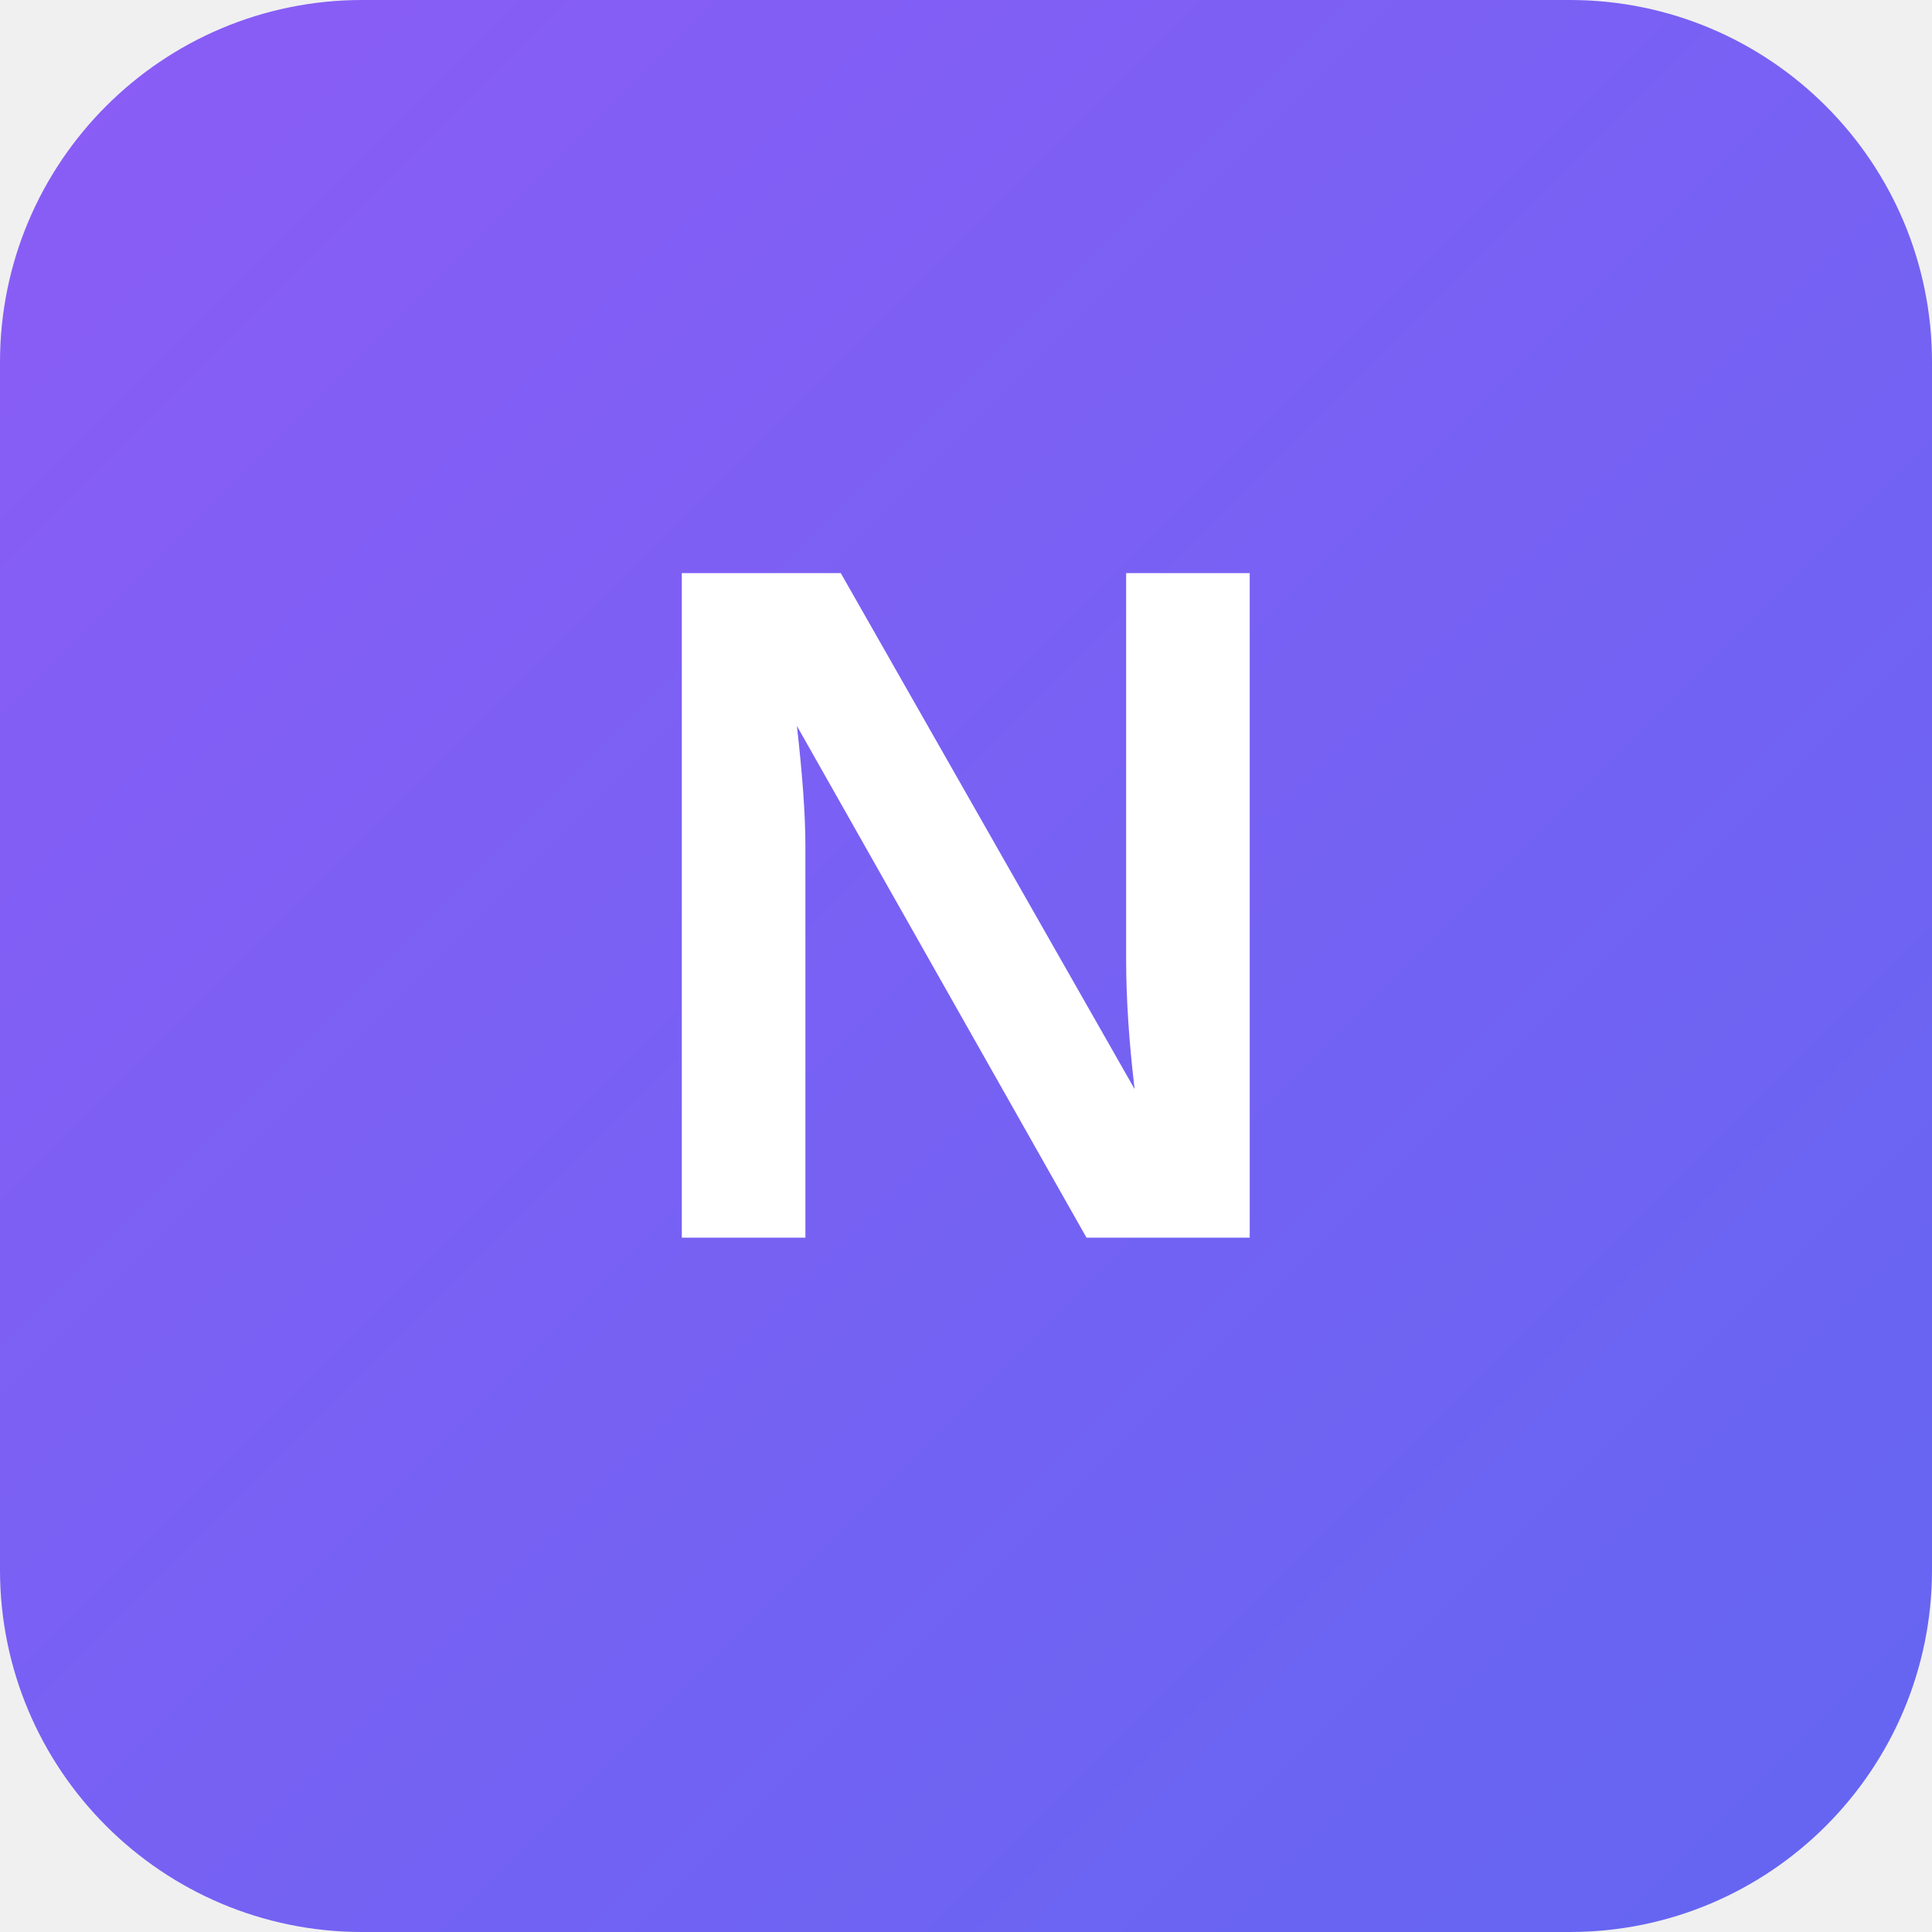
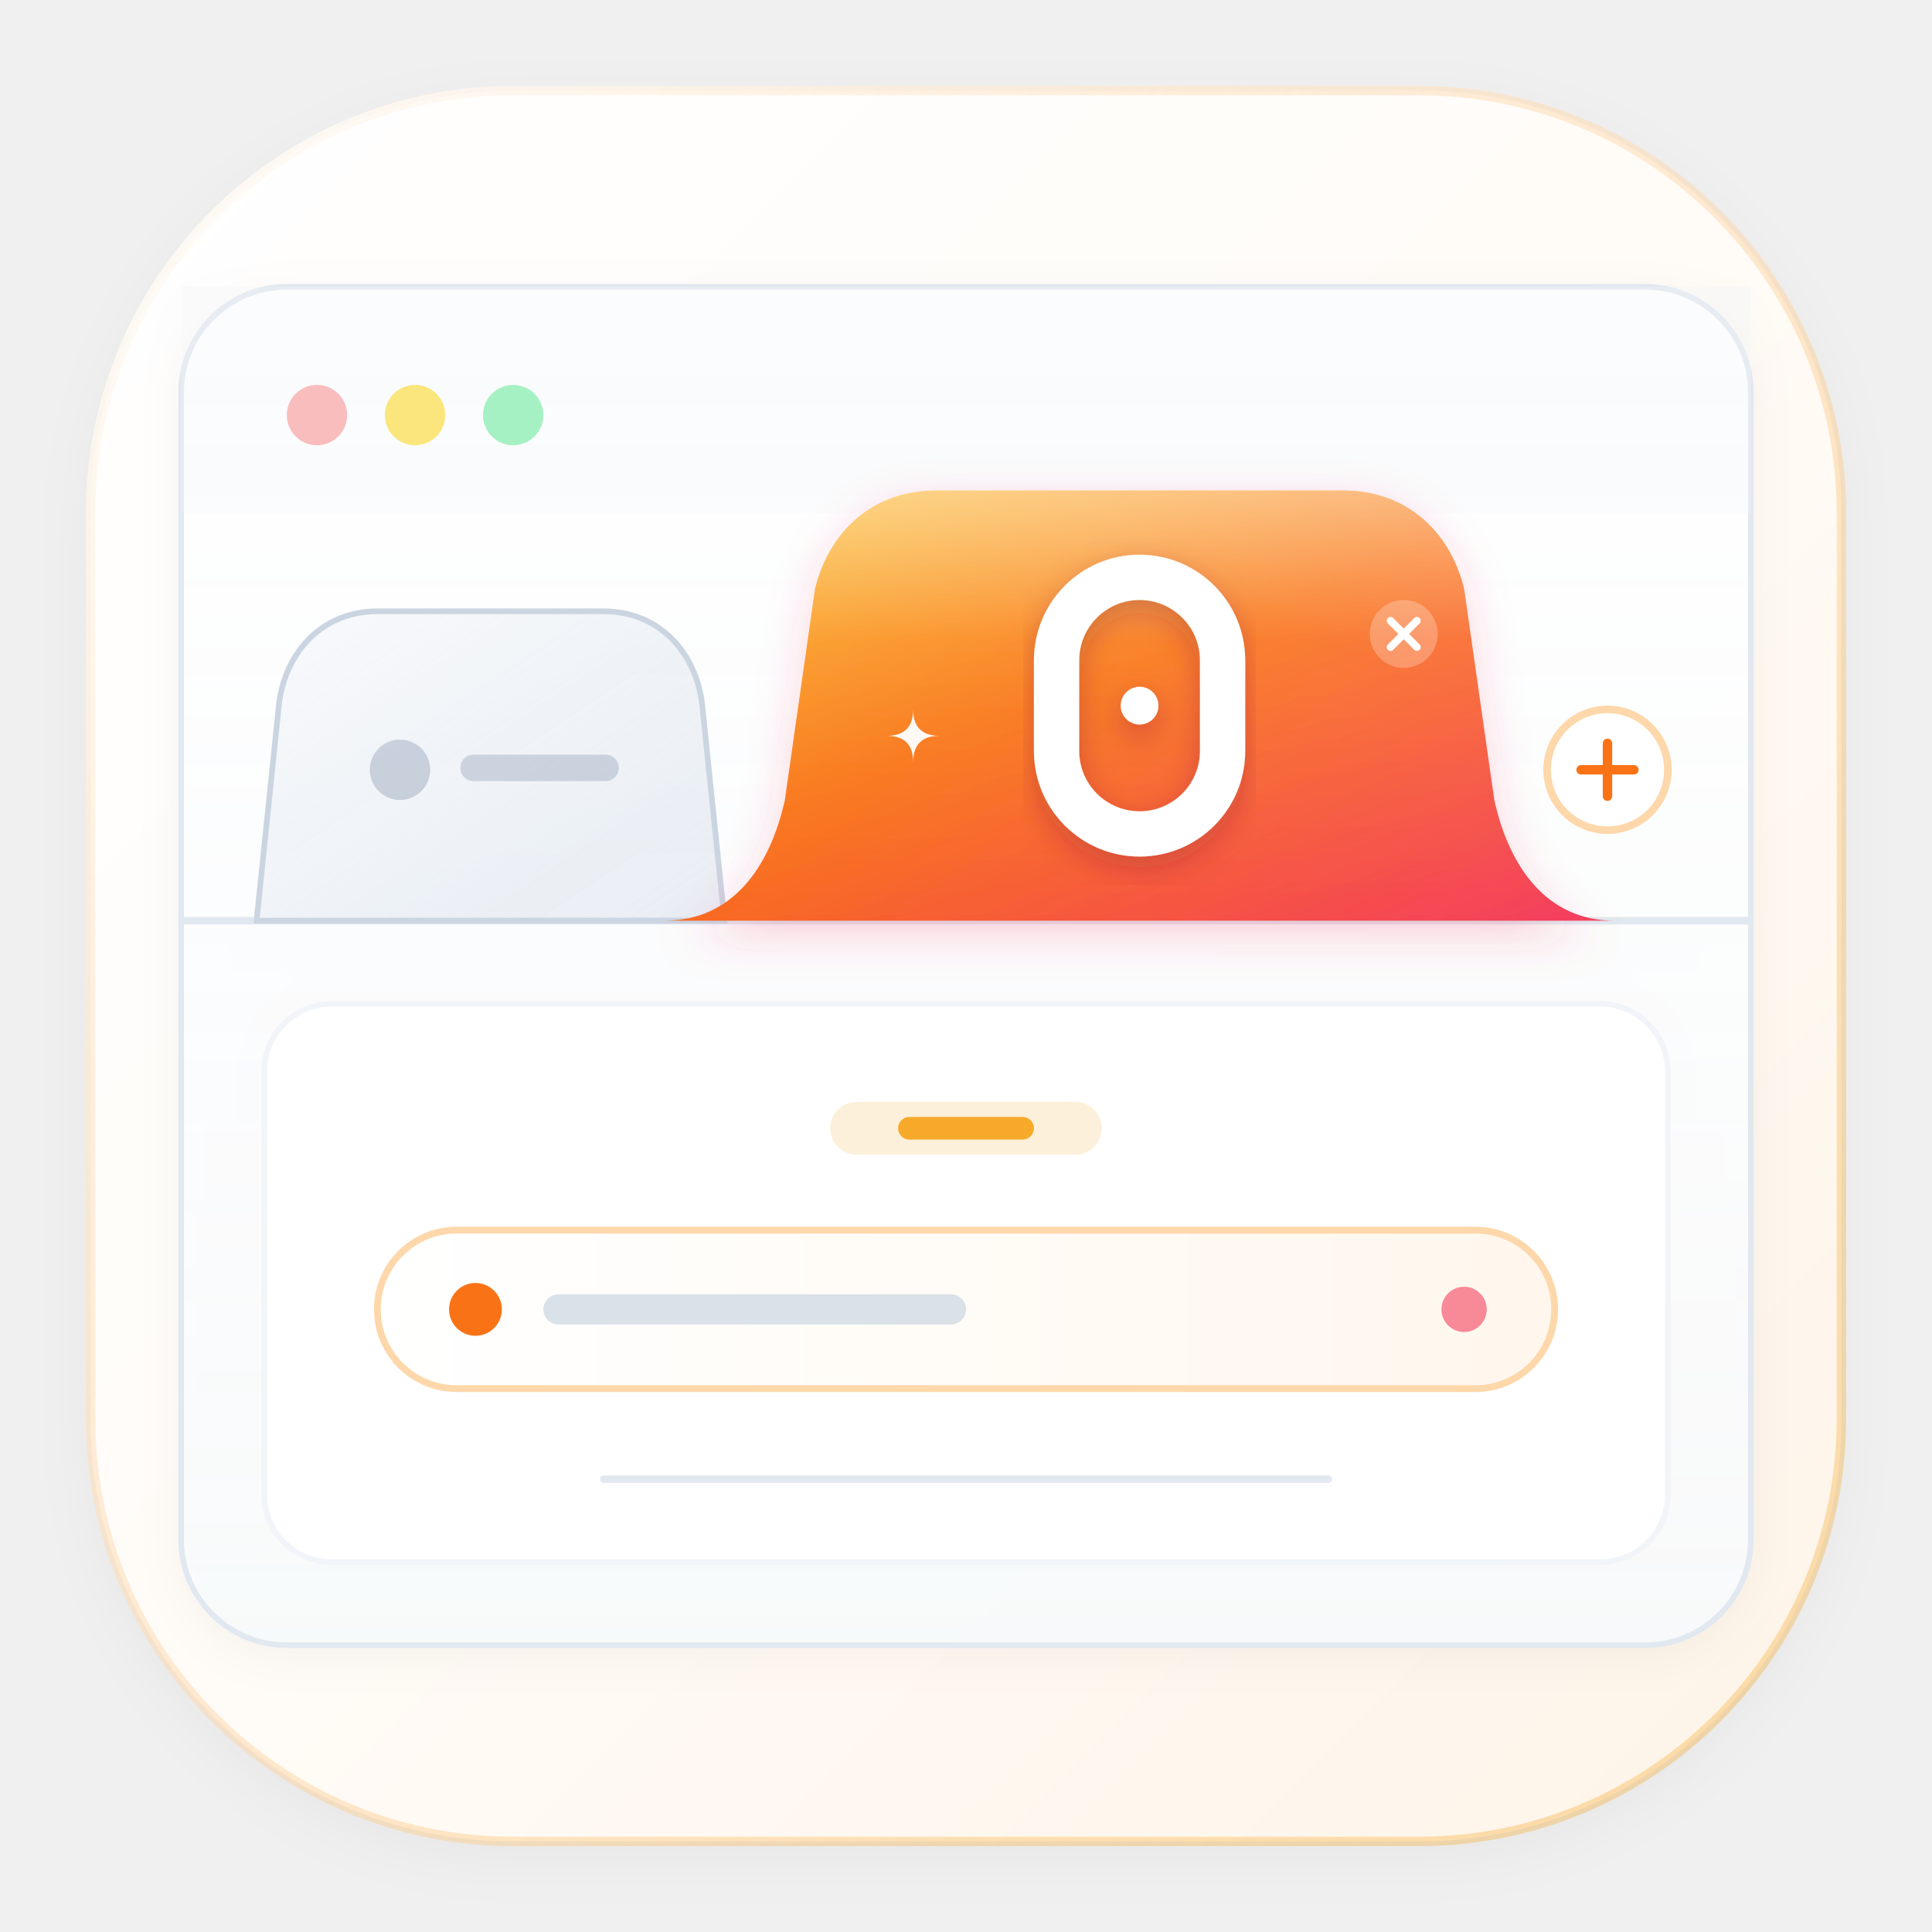
- <svg xmlns="http://www.w3.org/2000/svg" viewBox="0 0 128 128">
+ <svg xmlns="http://www.w3.org/2000/svg" viewBox="0 0 512 512" width="512" height="512">
  <defs>
-     <linearGradient id="bg" x1="0%" y1="0%" x2="100%" y2="100%">
-       <stop offset="0%" style="stop-color:#8b5cf6" />
-       <stop offset="100%" style="stop-color:#6366f1" />
+     <linearGradient id="canvasGrad" x1="0%" y1="0%" x2="100%" y2="100%">
+       <stop offset="0%" stop-color="#ffffff" />
+       <stop offset="45%" stop-color="#fffcf8" />
+       <stop offset="100%" stop-color="#fef4e8" />
    </linearGradient>
+     <linearGradient id="canvasBorder" x1="0%" y1="0%" x2="100%" y2="100%">
+       <stop offset="0%" stop-color="#ffffff" stop-opacity="0.95" />
+       <stop offset="50%" stop-color="#fed7aa" stop-opacity="0.5" />
+       <stop offset="100%" stop-color="#f59e0b" stop-opacity="0.3" />
+     </linearGradient>
+     <linearGradient id="windowGrad" x1="0%" y1="0%" x2="0%" y2="100%">
+       <stop offset="0%" stop-color="#ffffff" stop-opacity="0.98" />
+       <stop offset="100%" stop-color="#f8fafc" stop-opacity="0.92" />
+     </linearGradient>
+     <linearGradient id="tabGrad" x1="5%" y1="0%" x2="95%" y2="100%">
+       <stop offset="0%" stop-color="#fbbf24" />
+       <stop offset="45%" stop-color="#f97316" />
+       <stop offset="100%" stop-color="#f43f5e" />
+     </linearGradient>
+     <linearGradient id="tabSheen" x1="0%" y1="0%" x2="0%" y2="100%">
+       <stop offset="0%" stop-color="#ffffff" stop-opacity="0.45" />
+       <stop offset="35%" stop-color="#ffffff" stop-opacity="0.1" />
+       <stop offset="100%" stop-color="#ffffff" stop-opacity="0" />
+     </linearGradient>
+     <linearGradient id="inactiveTabGrad" x1="0%" y1="0%" x2="100%" y2="100%">
+       <stop offset="0%" stop-color="#f8fafc" stop-opacity="0.95" />
+       <stop offset="100%" stop-color="#e2e8f0" stop-opacity="0.75" />
+     </linearGradient>
+     <linearGradient id="searchGrad" x1="0%" y1="0%" x2="100%" y2="0%">
+       <stop offset="0%" stop-color="#ffffff" />
+       <stop offset="100%" stop-color="#fff7ed" />
+     </linearGradient>
+     <filter id="squircleShadow" x="-10%" y="-10%" width="125%" height="125%">
+       <feDropShadow dx="0" dy="16" stdDeviation="24" flood-color="#f59e0b" flood-opacity="0.14" />
+       <feDropShadow dx="0" dy="4" stdDeviation="8" flood-color="#0f172a" flood-opacity="0.04" />
+     </filter>
+     <filter id="windowShadow" x="-10%" y="-10%" width="120%" height="120%">
+       <feDropShadow dx="0" dy="12" stdDeviation="20" flood-color="#64748b" flood-opacity="0.12" />
+       <feDropShadow dx="0" dy="3" stdDeviation="6" flood-color="#0f172a" flood-opacity="0.04" />
+     </filter>
+     <filter id="tabShadow" x="-20%" y="-20%" width="140%" height="150%">
+       <feDropShadow dx="0" dy="14" stdDeviation="18" flood-color="#ea580c" flood-opacity="0.35" />
+       <feDropShadow dx="0" dy="4" stdDeviation="6" flood-color="#f43f5e" flood-opacity="0.22" />
+     </filter>
+     <filter id="zeroGlow" x="-20%" y="-20%" width="140%" height="140%">
+       <feDropShadow dx="0" dy="3" stdDeviation="4" flood-color="#881337" flood-opacity="0.32" />
+     </filter>
  </defs>
-   <rect width="128" height="128" rx="24" fill="url(#bg)" />
-   <text x="64" y="82" font-family="Arial, sans-serif" font-size="64" font-weight="bold" fill="white" text-anchor="middle">N</text>
+   <rect x="24" y="24" width="464" height="464" rx="112" fill="url(#canvasGrad)" filter="url(#squircleShadow)" />
+   <rect x="24" y="24" width="464" height="464" rx="112" fill="none" stroke="url(#canvasBorder)" stroke-width="2.5" />
+   <g filter="url(#windowShadow)">
+     <rect x="48" y="76" width="416" height="360" rx="28" fill="url(#windowGrad)" stroke="#e2e8f0" stroke-width="1.5" />
+     <circle cx="84" cy="110" r="8" fill="#fca5a5" />
+     <circle cx="110" cy="110" r="8" fill="#fde047" />
+     <circle cx="136" cy="110" r="8" fill="#86efac" />
+     <path d="M 48 76 L 464 76 Q 464 76 464 136 L 48 136 Z" fill="#f1f5f9" fill-opacity="0.3" clip-path="url(#windowClip)" />
+     <line x1="48" y1="244" x2="464" y2="244" stroke="#e2e8f0" stroke-width="2" />
+     <path d="       M 68 244       L 74 186       C 76 172, 86 162, 100 162       L 160 162       C 174 162, 184 172, 186 186       L 192 244       Z     " fill="url(#inactiveTabGrad)" stroke="#cbd5e1" stroke-width="1.5" />
+     <circle cx="106" cy="204" r="8" fill="#94a3b8" opacity="0.45" />
+     <rect x="122" y="200" width="42" height="7" rx="3.5" fill="#94a3b8" opacity="0.4" />
+     <g transform="translate(426, 204)">
+       <circle cx="0" cy="0" r="16" fill="#ffffff" stroke="#fed7aa" stroke-width="2" />
+       <line x1="0" y1="-7" x2="0" y2="7" stroke="#f97316" stroke-width="2.5" stroke-linecap="round" />
+       <line x1="-7" y1="0" x2="7" y2="0" stroke="#f97316" stroke-width="2.5" stroke-linecap="round" />
+     </g>
+     <g filter="url(#tabShadow)">
+       <path d="         M 176 244         C 194 244, 204 230, 208 212         L 216 156         C 220 140, 232 130, 248 130         L 356 130         C 372 130, 384 140, 388 156         L 396 212         C 400 230, 410 244, 428 244         Z       " fill="url(#tabGrad)" />
+       <path d="         M 176 244         C 194 244, 204 230, 208 212         L 216 156         C 220 140, 232 130, 248 130         L 356 130         C 372 130, 384 140, 388 156         L 396 212         C 400 230, 410 244, 428 244         Z       " fill="url(#tabSheen)" />
+       <path d="M 242 188 Q 242 195 249 195 Q 242 195 242 202 Q 242 195 235 195 Q 242 195 242 188 Z" fill="#ffffff" opacity="0.95" />
+       <circle cx="372" cy="168" r="9" fill="#ffffff" fill-opacity="0.25" />
+       <line x1="368.5" y1="164.5" x2="375.5" y2="171.5" stroke="#ffffff" stroke-width="2" stroke-linecap="round" />
+       <line x1="375.5" y1="164.5" x2="368.5" y2="171.5" stroke="#ffffff" stroke-width="2" stroke-linecap="round" />
+       <g transform="translate(302, 187)" filter="url(#zeroGlow)">
+         <rect x="-22" y="-34" width="44" height="68" rx="22" fill="none" stroke="#ffffff" stroke-width="12" stroke-linecap="round" />
+         <circle cx="0" cy="0" r="5" fill="#ffffff" />
+       </g>
+     </g>
+     <rect x="70" y="266" width="372" height="148" rx="18" fill="#ffffff" stroke="#f1f5f9" stroke-width="1.5" />
+     <rect x="220" y="292" width="72" height="14" rx="7" fill="#f59e0b" fill-opacity="0.15" />
+     <rect x="238" y="296" width="36" height="6" rx="3" fill="#f59e0b" fill-opacity="0.85" />
+     <rect x="100" y="326" width="312" height="42" rx="21" fill="url(#searchGrad)" stroke="#fed7aa" stroke-width="1.8" />
+     <circle cx="126" cy="347" r="7" fill="#f97316" />
+     <rect x="144" y="343" width="112" height="8" rx="4" fill="#cbd5e1" opacity="0.7" />
+     <circle cx="388" cy="347" r="6" fill="#f43f5e" opacity="0.6" />
+     <line x1="160" y1="392" x2="352" y2="392" stroke="#e2e8f0" stroke-width="2" stroke-linecap="round" />
+   </g>
</svg>
